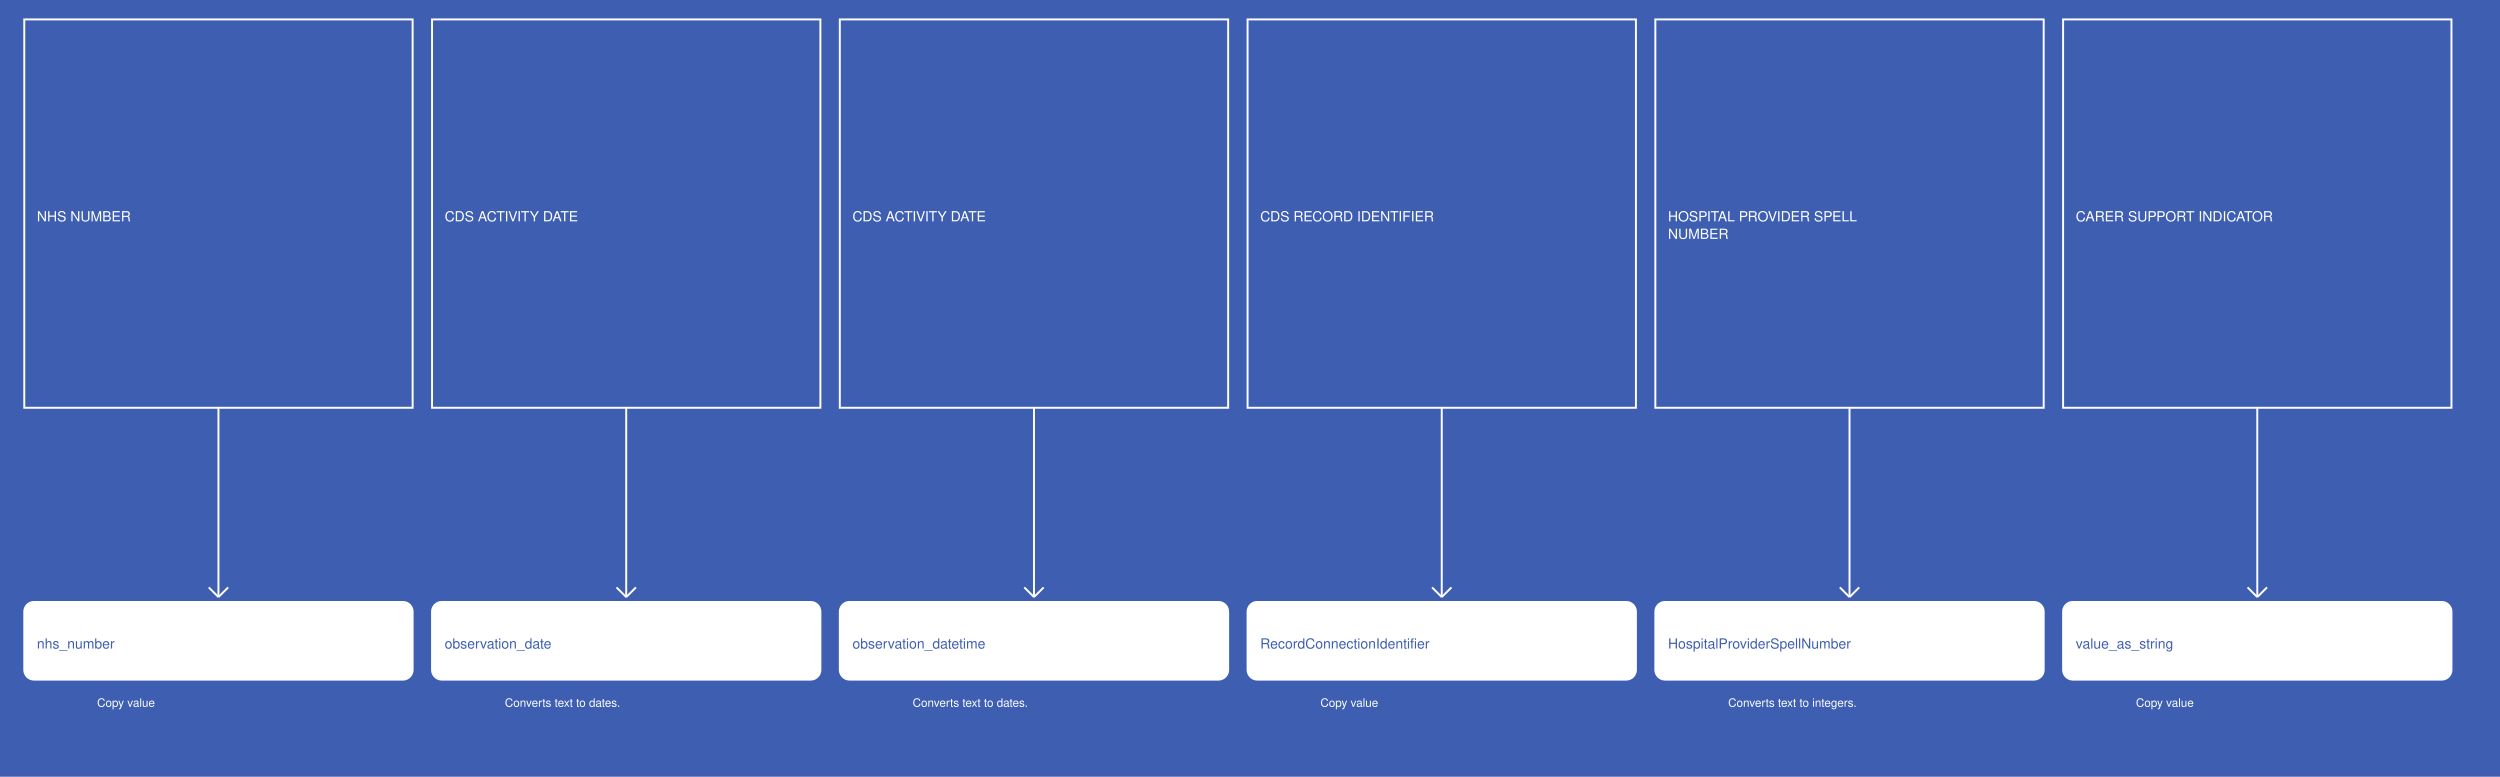
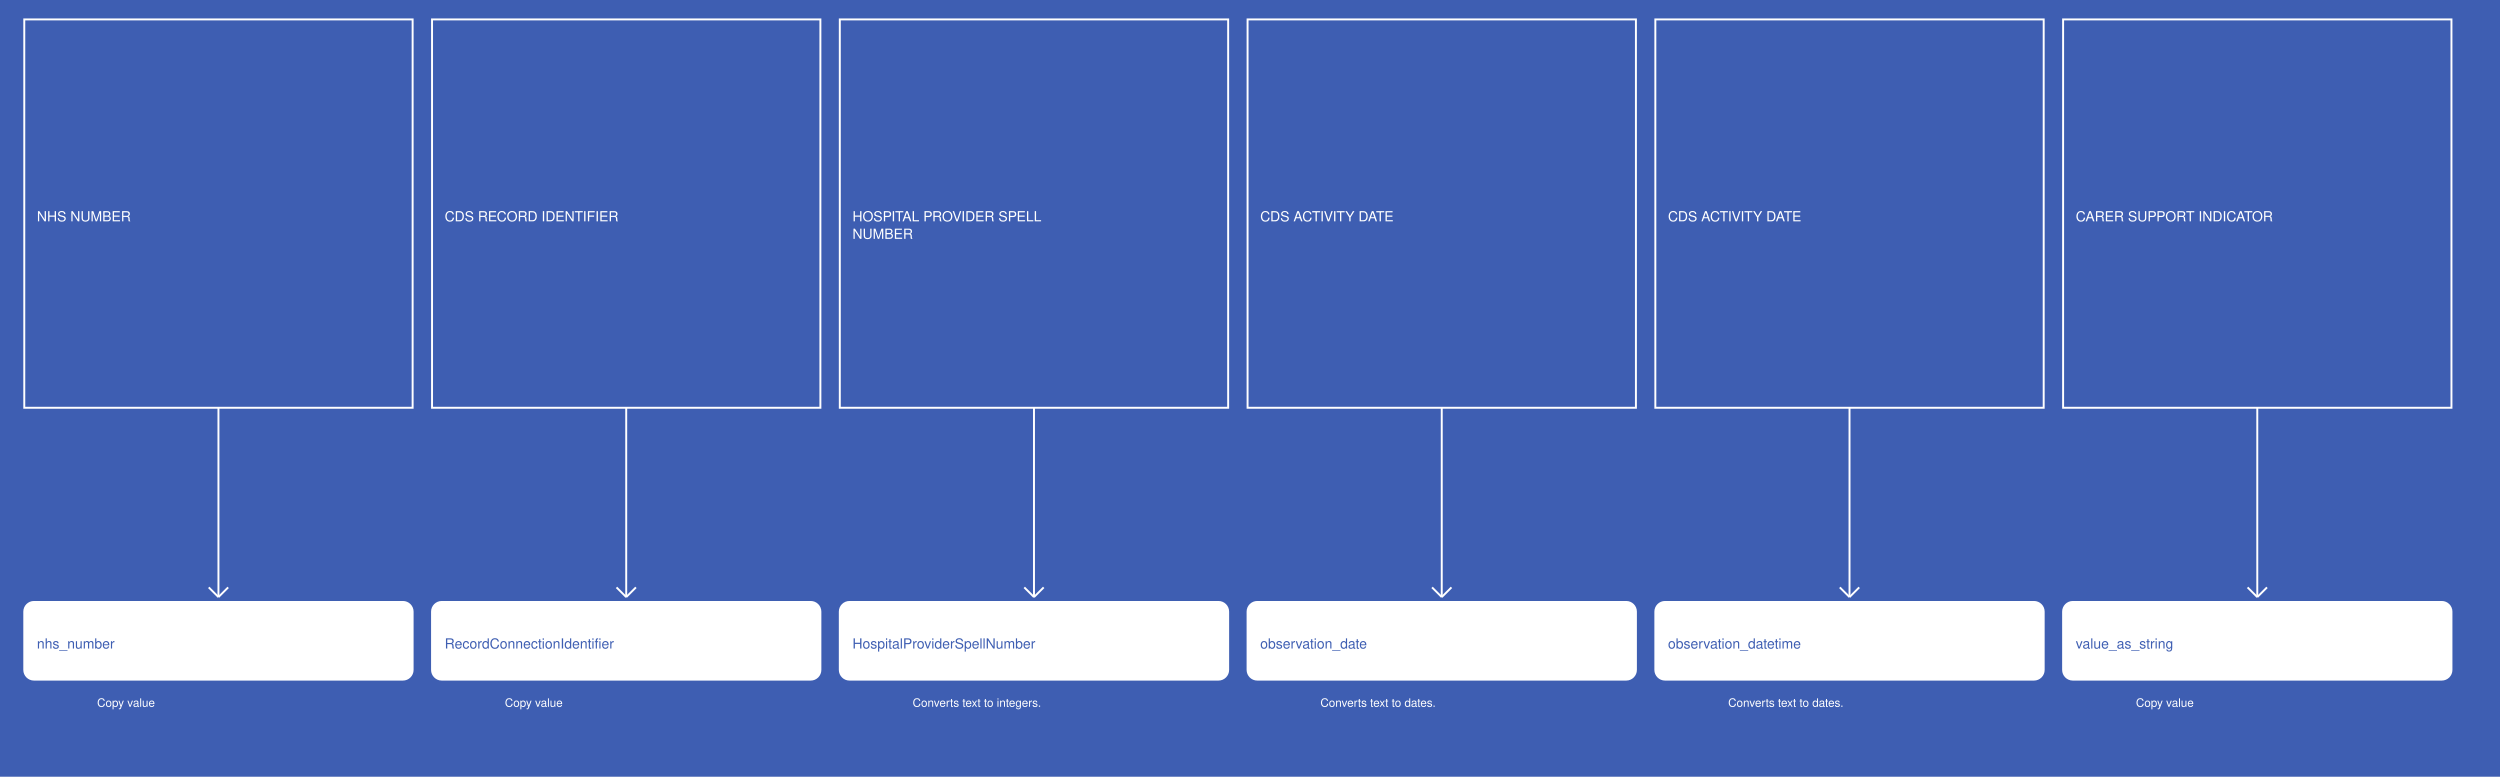
<svg xmlns="http://www.w3.org/2000/svg" width="2575" height="800">
  <rect width="100%" height="100%" fill="#3E5EB2" />
  <g>
    <rect x="25" y="20" width="400" height="400" fill="#3E5EB2" stroke="white" stroke-width="2" />
    <text x="38" y="228" fill="white" font-family="Helvetica" font-size="1.2em" text-anchor="start">NHS NUMBER</text>
  </g>
  <g>
    <line x1="225" y1="420" x2="225" y2="615" stroke="white" stroke-width="2" />
    <line x1="215" y1="605" x2="225" y2="615" stroke="white" stroke-width="2" />
    <line x1="235" y1="605" x2="225" y2="615" stroke="white" stroke-width="2" />
    <text x="100" y="728" fill="white" font-size="1em" font-family="Helvetica">Copy value</text>
  </g>
  <g>
    <rect x="25" y="620" width="400" height="80" fill="white" stroke="white" stroke-width="2" rx="10" />
    <text x="38" y="668" fill="#3E5EB2" font-family="Helvetica" font-size="1.2em" text-anchor="start">nhs_number</text>
  </g>
  <g>
    <rect x="445" y="20" width="400" height="400" fill="#3E5EB2" stroke="white" stroke-width="2" />
-     <text x="458" y="228" fill="white" font-family="Helvetica" font-size="1.2em" text-anchor="start">CDS ACTIVITY DATE</text>
+     <text x="458" y="228" fill="white" font-family="Helvetica" font-size="1.2em" text-anchor="start">CDS RECORD IDENTIFIER</text>
  </g>
  <g>
    <line x1="645" y1="420" x2="645" y2="615" stroke="white" stroke-width="2" />
    <line x1="635" y1="605" x2="645" y2="615" stroke="white" stroke-width="2" />
    <line x1="655" y1="605" x2="645" y2="615" stroke="white" stroke-width="2" />
-     <text x="520" y="728" fill="white" font-size="1em" font-family="Helvetica">Converts text to dates.</text>
+     <text x="520" y="728" fill="white" font-size="1em" font-family="Helvetica">Copy value</text>
  </g>
  <g>
    <rect x="445" y="620" width="400" height="80" fill="white" stroke="white" stroke-width="2" rx="10" />
-     <text x="458" y="668" fill="#3E5EB2" font-family="Helvetica" font-size="1.2em" text-anchor="start">observation_date</text>
+     <text x="458" y="668" fill="#3E5EB2" font-family="Helvetica" font-size="1.2em" text-anchor="start">RecordConnectionIdentifier</text>
  </g>
  <g>
    <rect x="865" y="20" width="400" height="400" fill="#3E5EB2" stroke="white" stroke-width="2" />
-     <text x="878" y="228" fill="white" font-family="Helvetica" font-size="1.2em" text-anchor="start">CDS ACTIVITY DATE</text>
+     <text x="878" y="228" fill="white" font-family="Helvetica" font-size="1.2em" text-anchor="start">HOSPITAL PROVIDER SPELL</text>
+     <text x="878" y="246" fill="white" font-family="Helvetica" font-size="1.2em" text-anchor="start">NUMBER</text>
  </g>
  <g>
    <line x1="1065" y1="420" x2="1065" y2="615" stroke="white" stroke-width="2" />
    <line x1="1055" y1="605" x2="1065" y2="615" stroke="white" stroke-width="2" />
    <line x1="1075" y1="605" x2="1065" y2="615" stroke="white" stroke-width="2" />
-     <text x="940" y="728" fill="white" font-size="1em" font-family="Helvetica">Converts text to dates.</text>
+     <text x="940" y="728" fill="white" font-size="1em" font-family="Helvetica">Converts text to integers.</text>
  </g>
  <g>
    <rect x="865" y="620" width="400" height="80" fill="white" stroke="white" stroke-width="2" rx="10" />
-     <text x="878" y="668" fill="#3E5EB2" font-family="Helvetica" font-size="1.2em" text-anchor="start">observation_datetime</text>
+     <text x="878" y="668" fill="#3E5EB2" font-family="Helvetica" font-size="1.2em" text-anchor="start">HospitalProviderSpellNumber</text>
  </g>
  <g>
    <rect x="1285" y="20" width="400" height="400" fill="#3E5EB2" stroke="white" stroke-width="2" />
-     <text x="1298" y="228" fill="white" font-family="Helvetica" font-size="1.2em" text-anchor="start">CDS RECORD IDENTIFIER</text>
+     <text x="1298" y="228" fill="white" font-family="Helvetica" font-size="1.2em" text-anchor="start">CDS ACTIVITY DATE</text>
  </g>
  <g>
    <line x1="1485" y1="420" x2="1485" y2="615" stroke="white" stroke-width="2" />
    <line x1="1475" y1="605" x2="1485" y2="615" stroke="white" stroke-width="2" />
    <line x1="1495" y1="605" x2="1485" y2="615" stroke="white" stroke-width="2" />
-     <text x="1360" y="728" fill="white" font-size="1em" font-family="Helvetica">Copy value</text>
+     <text x="1360" y="728" fill="white" font-size="1em" font-family="Helvetica">Converts text to dates.</text>
  </g>
  <g>
    <rect x="1285" y="620" width="400" height="80" fill="white" stroke="white" stroke-width="2" rx="10" />
-     <text x="1298" y="668" fill="#3E5EB2" font-family="Helvetica" font-size="1.2em" text-anchor="start">RecordConnectionIdentifier</text>
+     <text x="1298" y="668" fill="#3E5EB2" font-family="Helvetica" font-size="1.2em" text-anchor="start">observation_date</text>
  </g>
  <g>
    <rect x="1705" y="20" width="400" height="400" fill="#3E5EB2" stroke="white" stroke-width="2" />
-     <text x="1718" y="228" fill="white" font-family="Helvetica" font-size="1.2em" text-anchor="start">HOSPITAL PROVIDER SPELL</text>
-     <text x="1718" y="246" fill="white" font-family="Helvetica" font-size="1.2em" text-anchor="start">NUMBER</text>
+     <text x="1718" y="228" fill="white" font-family="Helvetica" font-size="1.2em" text-anchor="start">CDS ACTIVITY DATE</text>
  </g>
  <g>
    <line x1="1905" y1="420" x2="1905" y2="615" stroke="white" stroke-width="2" />
    <line x1="1895" y1="605" x2="1905" y2="615" stroke="white" stroke-width="2" />
    <line x1="1915" y1="605" x2="1905" y2="615" stroke="white" stroke-width="2" />
-     <text x="1780" y="728" fill="white" font-size="1em" font-family="Helvetica">Converts text to integers.</text>
+     <text x="1780" y="728" fill="white" font-size="1em" font-family="Helvetica">Converts text to dates.</text>
  </g>
  <g>
    <rect x="1705" y="620" width="400" height="80" fill="white" stroke="white" stroke-width="2" rx="10" />
-     <text x="1718" y="668" fill="#3E5EB2" font-family="Helvetica" font-size="1.2em" text-anchor="start">HospitalProviderSpellNumber</text>
+     <text x="1718" y="668" fill="#3E5EB2" font-family="Helvetica" font-size="1.2em" text-anchor="start">observation_datetime</text>
  </g>
  <g>
    <rect x="2125" y="20" width="400" height="400" fill="#3E5EB2" stroke="white" stroke-width="2" />
    <text x="2138" y="228" fill="white" font-family="Helvetica" font-size="1.2em" text-anchor="start">CARER SUPPORT INDICATOR</text>
  </g>
  <g>
    <line x1="2325" y1="420" x2="2325" y2="615" stroke="white" stroke-width="2" />
    <line x1="2315" y1="605" x2="2325" y2="615" stroke="white" stroke-width="2" />
    <line x1="2335" y1="605" x2="2325" y2="615" stroke="white" stroke-width="2" />
    <text x="2200" y="728" fill="white" font-size="1em" font-family="Helvetica">Copy value</text>
  </g>
  <g>
    <rect x="2125" y="620" width="400" height="80" fill="white" stroke="white" stroke-width="2" rx="10" />
    <text x="2138" y="668" fill="#3E5EB2" font-family="Helvetica" font-size="1.2em" text-anchor="start">value_as_string</text>
  </g>
</svg>
